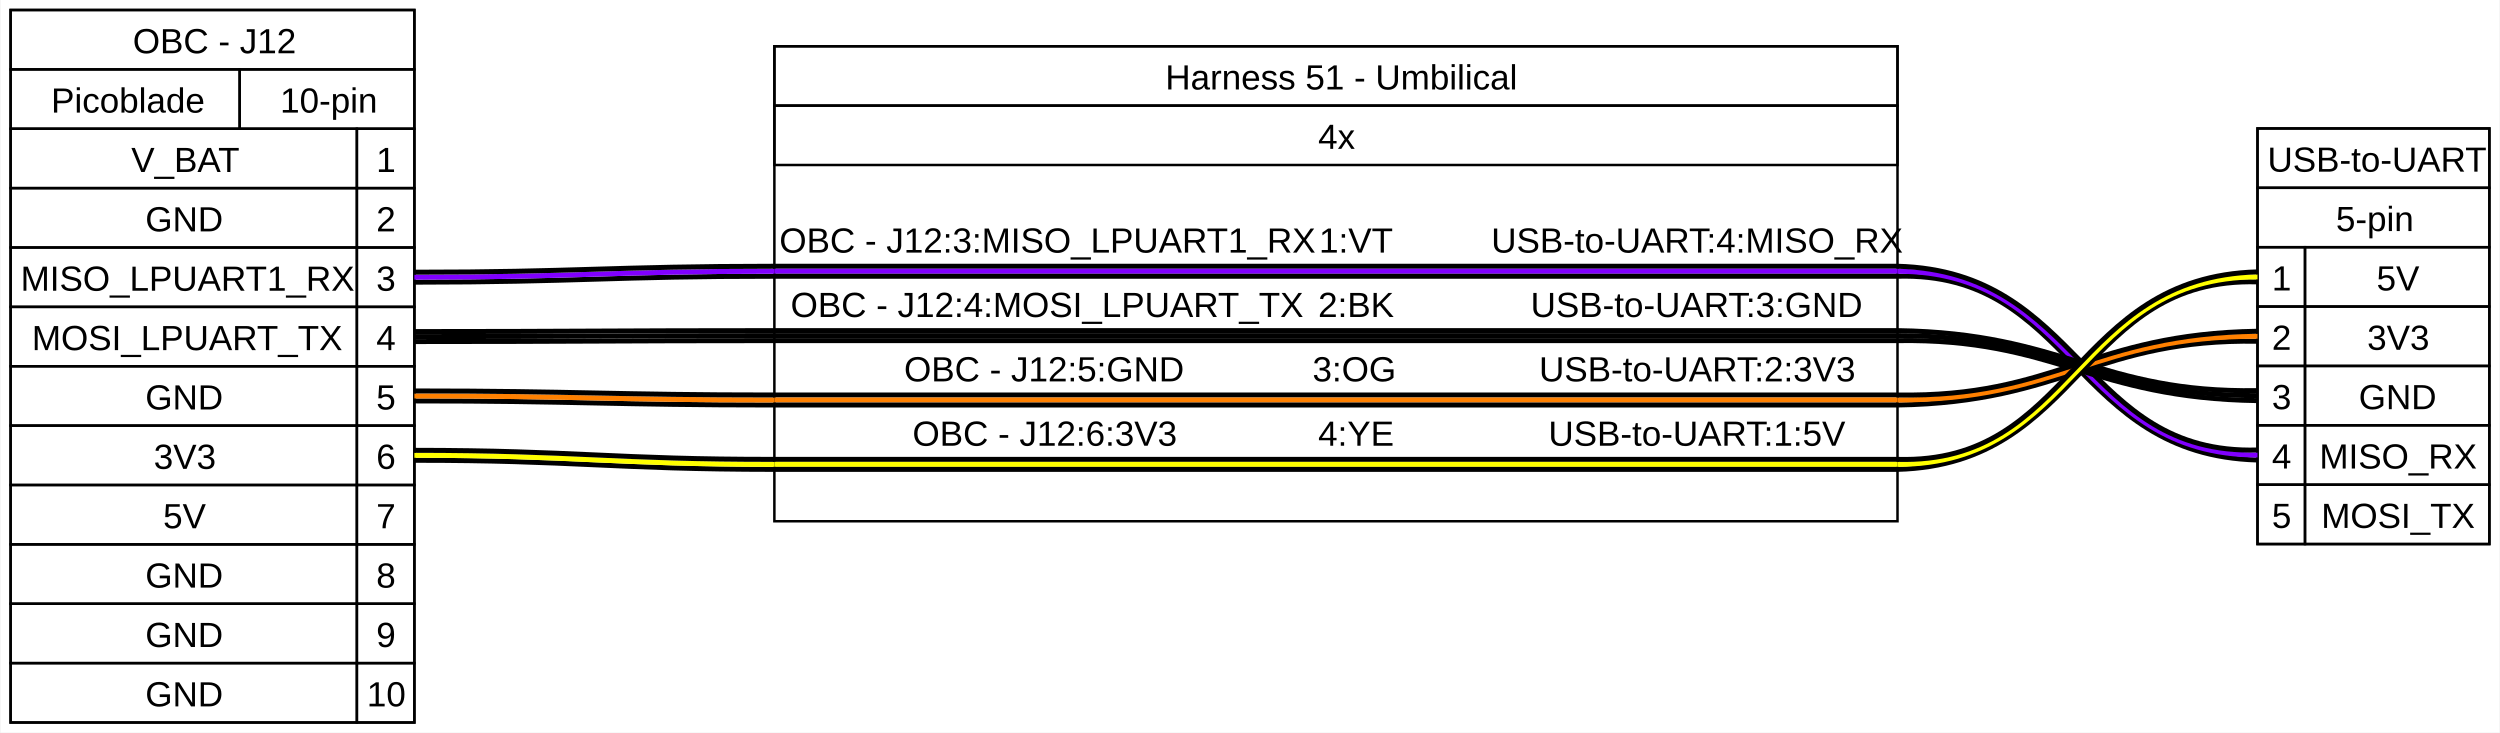
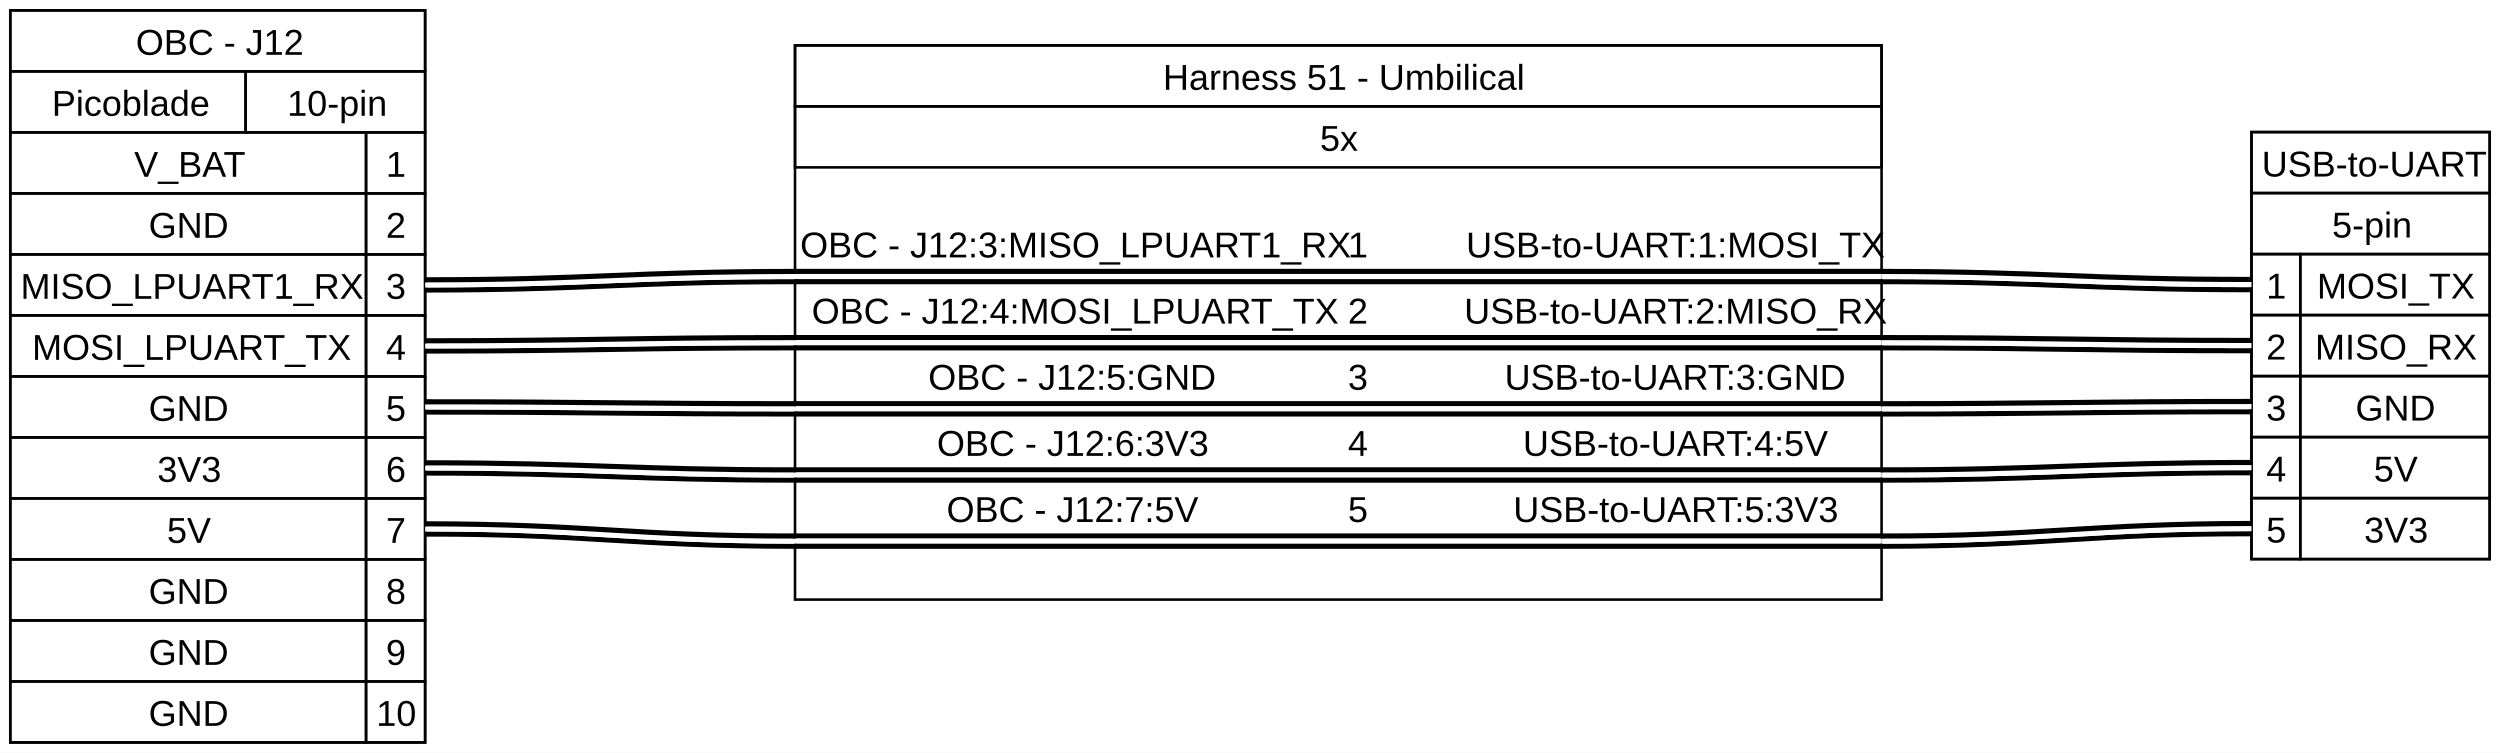
- <svg xmlns="http://www.w3.org/2000/svg" width="1000pt" height="293pt" viewBox="0.00 0.00 999.50 293.00">
+ <svg xmlns="http://www.w3.org/2000/svg" width="973pt" height="293pt" viewBox="0.00 0.00 973.25 293.00">
  <g id="graph0" class="graph" transform="scale(1 1) rotate(0) translate(4 289)">
-     <polygon fill="#ffffff" stroke="none" points="-4,4 -4,-289 995.5,-289 995.5,4 -4,4" />
+     <polygon fill="#ffffff" stroke="none" points="-4,4 -4,-289 969.25,-289 969.25,4 -4,4" />
    <g id="node1" class="node">
      <polygon fill="#ffffff" stroke="black" points="161.5,-285 0,-285 0,0 161.5,0 161.5,-285" />
      <polygon fill="none" stroke="black" points="0,-261.25 0,-285 161.5,-285 161.5,-261.25 0,-261.25" />
      <text text-anchor="start" x="48.88" y="-267.7" font-family="arial" font-size="14.00">OBC - J12</text>
      <polygon fill="none" stroke="black" points="0,-237.5 0,-261.25 91.62,-261.25 91.62,-237.5 0,-237.5" />
      <text text-anchor="start" x="16.19" y="-243.95" font-family="arial" font-size="14.00">Picoblade</text>
      <polygon fill="none" stroke="black" points="91.62,-237.5 91.62,-261.25 161.5,-261.25 161.5,-237.5 91.62,-237.5" />
      <text text-anchor="start" x="107.81" y="-243.95" font-family="arial" font-size="14.00">10-pin</text>
      <polygon fill="none" stroke="black" points="0,-213.75 0,-237.5 138.5,-237.5 138.5,-213.75 0,-213.75" />
      <text text-anchor="start" x="48.25" y="-220.2" font-family="arial" font-size="14.00">V_BAT</text>
      <polygon fill="none" stroke="black" points="138.5,-213.75 138.5,-237.5 161.5,-237.5 161.5,-213.75 138.5,-213.75" />
      <text text-anchor="start" x="146.25" y="-220.2" font-family="arial" font-size="14.00">1</text>
      <polygon fill="none" stroke="black" points="0,-190 0,-213.75 138.5,-213.75 138.5,-190 0,-190" />
      <text text-anchor="start" x="53.88" y="-196.45" font-family="arial" font-size="14.00">GND</text>
      <polygon fill="none" stroke="black" points="138.5,-190 138.5,-213.75 161.5,-213.75 161.5,-190 138.5,-190" />
      <text text-anchor="start" x="146.25" y="-196.45" font-family="arial" font-size="14.00">2</text>
      <polygon fill="none" stroke="black" points="0,-166.25 0,-190 138.5,-190 138.5,-166.25 0,-166.25" />
      <text text-anchor="start" x="4" y="-172.7" font-family="arial" font-size="14.00">MISO_LPUART1_RX</text>
      <polygon fill="none" stroke="black" points="138.5,-166.25 138.5,-190 161.5,-190 161.5,-166.25 138.5,-166.25" />
      <text text-anchor="start" x="146.25" y="-172.7" font-family="arial" font-size="14.00">3</text>
      <polygon fill="none" stroke="black" points="0,-142.5 0,-166.25 138.5,-166.25 138.5,-142.5 0,-142.5" />
      <text text-anchor="start" x="8.5" y="-148.95" font-family="arial" font-size="14.00">MOSI_LPUART_TX</text>
      <polygon fill="none" stroke="black" points="138.5,-142.5 138.5,-166.25 161.5,-166.25 161.5,-142.5 138.5,-142.5" />
      <text text-anchor="start" x="146.25" y="-148.95" font-family="arial" font-size="14.00">4</text>
      <polygon fill="none" stroke="black" points="0,-118.75 0,-142.5 138.5,-142.5 138.5,-118.75 0,-118.75" />
      <text text-anchor="start" x="53.88" y="-125.2" font-family="arial" font-size="14.00">GND</text>
      <polygon fill="none" stroke="black" points="138.5,-118.75 138.5,-142.5 161.5,-142.5 161.5,-118.75 138.5,-118.75" />
      <text text-anchor="start" x="146.25" y="-125.2" font-family="arial" font-size="14.00">5</text>
      <polygon fill="none" stroke="black" points="0,-95 0,-118.75 138.5,-118.75 138.5,-95 0,-95" />
      <text text-anchor="start" x="57.25" y="-101.45" font-family="arial" font-size="14.00">3V3</text>
      <polygon fill="none" stroke="black" points="138.5,-95 138.5,-118.75 161.5,-118.75 161.5,-95 138.5,-95" />
      <text text-anchor="start" x="146.25" y="-101.45" font-family="arial" font-size="14.00">6</text>
      <polygon fill="none" stroke="black" points="0,-71.25 0,-95 138.5,-95 138.5,-71.25 0,-71.25" />
      <text text-anchor="start" x="61" y="-77.7" font-family="arial" font-size="14.00">5V</text>
      <polygon fill="none" stroke="black" points="138.5,-71.25 138.5,-95 161.5,-95 161.5,-71.25 138.5,-71.25" />
      <text text-anchor="start" x="146.25" y="-77.7" font-family="arial" font-size="14.00">7</text>
      <polygon fill="none" stroke="black" points="0,-47.5 0,-71.25 138.5,-71.25 138.5,-47.5 0,-47.5" />
      <text text-anchor="start" x="53.88" y="-53.95" font-family="arial" font-size="14.00">GND</text>
      <polygon fill="none" stroke="black" points="138.5,-47.5 138.5,-71.25 161.5,-71.25 161.5,-47.5 138.5,-47.5" />
      <text text-anchor="start" x="146.25" y="-53.95" font-family="arial" font-size="14.00">8</text>
      <polygon fill="none" stroke="black" points="0,-23.75 0,-47.5 138.5,-47.5 138.5,-23.75 0,-23.75" />
      <text text-anchor="start" x="53.88" y="-30.2" font-family="arial" font-size="14.00">GND</text>
      <polygon fill="none" stroke="black" points="138.5,-23.75 138.5,-47.5 161.5,-47.5 161.5,-23.75 138.5,-23.75" />
      <text text-anchor="start" x="146.25" y="-30.2" font-family="arial" font-size="14.00">9</text>
      <polygon fill="none" stroke="black" points="0,0 0,-23.75 138.5,-23.75 138.5,0 0,0" />
      <text text-anchor="start" x="53.88" y="-6.45" font-family="arial" font-size="14.00">GND</text>
      <polygon fill="none" stroke="black" points="138.5,0 138.5,-23.75 161.5,-23.75 161.5,0 138.5,0" />
      <text text-anchor="start" x="142.5" y="-6.45" font-family="arial" font-size="14.00">10</text>
    </g>
    <g id="node3" class="node">
-       <polygon fill="#ffffff" stroke="black" points="754.75,-270.5 305.5,-270.5 305.5,-80.5 754.75,-80.5 754.75,-270.5" />
-       <polygon fill="none" stroke="black" points="305.5,-246.75 305.5,-270.5 754.75,-270.5 754.75,-246.75 305.5,-246.75" />
-       <text text-anchor="start" x="461.88" y="-253.2" font-family="arial" font-size="14.00">Harness 51 - Umbilical</text>
-       <polygon fill="none" stroke="black" points="305.5,-223 305.5,-246.75 754.75,-246.75 754.75,-223 305.5,-223" />
-       <text text-anchor="start" x="523" y="-229.45" font-family="arial" font-size="14.00">4x</text>
-       <text text-anchor="start" x="410.25" y="-207.7" font-family="arial" font-size="14.00"> </text>
-       <text text-anchor="start" x="307.5" y="-187.95" font-family="arial" font-size="14.00">OBC - J12:3:MISO_LPUART1_RX</text>
-       <text text-anchor="start" x="523.38" y="-187.95" font-family="arial" font-size="14.00">     1:VT    </text>
-       <text text-anchor="start" x="592.25" y="-187.95" font-family="arial" font-size="14.00">USB-to-UART:4:MISO_RX</text>
-       <polygon fill="#000000" stroke="none" points="305.5,-181.5 305.5,-183.5 754.75,-183.5 754.75,-181.5 305.5,-181.5" />
-       <polygon fill="#8000ff" stroke="none" points="305.5,-179.5 305.5,-181.5 754.75,-181.5 754.75,-179.5 305.5,-179.5" />
-       <polygon fill="#000000" stroke="none" points="305.5,-177.5 305.5,-179.5 754.75,-179.5 754.75,-177.5 305.5,-177.5" />
-       <text text-anchor="start" x="312" y="-162.2" font-family="arial" font-size="14.00">OBC - J12:4:MOSI_LPUART_TX</text>
-       <text text-anchor="start" x="523" y="-162.2" font-family="arial" font-size="14.00">     2:BK    </text>
-       <text text-anchor="start" x="608" y="-162.2" font-family="arial" font-size="14.00">USB-to-UART:3:GND</text>
-       <polygon fill="#000000" stroke="none" points="305.5,-155.75 305.5,-157.75 754.75,-157.75 754.75,-155.75 305.5,-155.75" />
-       <polygon fill="#000000" stroke="none" points="305.5,-153.75 305.5,-155.75 754.75,-155.75 754.75,-153.75 305.5,-153.75" />
-       <polygon fill="#000000" stroke="none" points="305.5,-151.75 305.5,-153.75 754.75,-153.75 754.75,-151.75 305.5,-151.75" />
-       <text text-anchor="start" x="357.38" y="-136.45" font-family="arial" font-size="14.00">OBC - J12:5:GND</text>
-       <text text-anchor="start" x="520.75" y="-136.45" font-family="arial" font-size="14.00">     3:OG    </text>
-       <text text-anchor="start" x="611.38" y="-136.45" font-family="arial" font-size="14.00">USB-to-UART:2:3V3</text>
-       <polygon fill="#000000" stroke="none" points="305.5,-130 305.5,-132 754.75,-132 754.75,-130 305.5,-130" />
-       <polygon fill="#ff8000" stroke="none" points="305.5,-128 305.5,-130 754.75,-130 754.75,-128 305.5,-128" />
-       <polygon fill="#000000" stroke="none" points="305.5,-126 305.5,-128 754.75,-128 754.75,-126 305.5,-126" />
-       <text text-anchor="start" x="360.75" y="-110.7" font-family="arial" font-size="14.00">OBC - J12:6:3V3</text>
-       <text text-anchor="start" x="523" y="-110.7" font-family="arial" font-size="14.00">     4:YE    </text>
-       <text text-anchor="start" x="615.12" y="-110.7" font-family="arial" font-size="14.00">USB-to-UART:1:5V</text>
-       <polygon fill="#000000" stroke="none" points="305.5,-104.25 305.5,-106.25 754.75,-106.25 754.75,-104.25 305.5,-104.25" />
-       <polygon fill="#ffff00" stroke="none" points="305.5,-102.25 305.5,-104.25 754.75,-104.25 754.75,-102.25 305.5,-102.25" />
-       <polygon fill="#000000" stroke="none" points="305.5,-100.25 305.5,-102.25 754.75,-102.25 754.75,-100.25 305.5,-100.25" />
-       <text text-anchor="start" x="410.25" y="-84.95" font-family="arial" font-size="14.00"> </text>
+       <polygon fill="#ffffff" stroke="black" points="728.5,-271.38 305.5,-271.38 305.5,-55.62 728.5,-55.62 728.5,-271.38" />
+       <polygon fill="none" stroke="black" points="305.5,-247.62 305.5,-271.38 728.5,-271.38 728.5,-247.62 305.5,-247.62" />
+       <text text-anchor="start" x="448.75" y="-254.07" font-family="arial" font-size="14.00">Harness 51 - Umbilical</text>
+       <polygon fill="none" stroke="black" points="305.5,-223.88 305.5,-247.62 728.5,-247.62 728.5,-223.88 305.5,-223.88" />
+       <text text-anchor="start" x="509.88" y="-230.32" font-family="arial" font-size="14.00">5x</text>
+       <text text-anchor="start" x="410.25" y="-208.57" font-family="arial" font-size="14.00"> </text>
+       <text text-anchor="start" x="307.5" y="-188.82" font-family="arial" font-size="14.00">OBC - J12:3:MISO_LPUART1_RX</text>
+       <text text-anchor="start" x="520.75" y="-188.82" font-family="arial" font-size="14.00">     1    </text>
+       <text text-anchor="start" x="566.75" y="-188.82" font-family="arial" font-size="14.00">USB-to-UART:1:MOSI_TX</text>
+       <polygon fill="#000000" stroke="none" points="305.5,-182.38 305.5,-184.38 728.5,-184.38 728.5,-182.38 305.5,-182.38" />
+       <polygon fill="#ffffff" stroke="none" points="305.5,-180.38 305.5,-182.38 728.5,-182.38 728.5,-180.38 305.5,-180.38" />
+       <polygon fill="#000000" stroke="none" points="305.5,-178.38 305.5,-180.38 728.5,-180.38 728.5,-178.38 305.5,-178.38" />
+       <text text-anchor="start" x="312" y="-163.07" font-family="arial" font-size="14.00">OBC - J12:4:MOSI_LPUART_TX</text>
+       <text text-anchor="start" x="520.75" y="-163.07" font-family="arial" font-size="14.00">     2    </text>
+       <text text-anchor="start" x="566" y="-163.07" font-family="arial" font-size="14.00">USB-to-UART:2:MISO_RX</text>
+       <polygon fill="#000000" stroke="none" points="305.5,-156.62 305.5,-158.62 728.5,-158.62 728.5,-156.62 305.5,-156.62" />
+       <polygon fill="#ffffff" stroke="none" points="305.5,-154.62 305.5,-156.62 728.5,-156.62 728.5,-154.62 305.5,-154.62" />
+       <polygon fill="#000000" stroke="none" points="305.5,-152.62 305.5,-154.62 728.5,-154.62 728.5,-152.62 305.5,-152.62" />
+       <text text-anchor="start" x="357.38" y="-137.32" font-family="arial" font-size="14.00">OBC - J12:5:GND</text>
+       <text text-anchor="start" x="520.75" y="-137.32" font-family="arial" font-size="14.00">     3    </text>
+       <text text-anchor="start" x="581.75" y="-137.32" font-family="arial" font-size="14.00">USB-to-UART:3:GND</text>
+       <polygon fill="#000000" stroke="none" points="305.5,-130.88 305.5,-132.88 728.5,-132.88 728.5,-130.88 305.5,-130.88" />
+       <polygon fill="#ffffff" stroke="none" points="305.5,-128.88 305.5,-130.88 728.5,-130.88 728.5,-128.88 305.5,-128.88" />
+       <polygon fill="#000000" stroke="none" points="305.5,-126.88 305.5,-128.88 728.5,-128.88 728.5,-126.88 305.5,-126.88" />
+       <text text-anchor="start" x="360.75" y="-111.58" font-family="arial" font-size="14.00">OBC - J12:6:3V3</text>
+       <text text-anchor="start" x="520.75" y="-111.58" font-family="arial" font-size="14.00">     4    </text>
+       <text text-anchor="start" x="588.88" y="-111.58" font-family="arial" font-size="14.00">USB-to-UART:4:5V</text>
+       <polygon fill="#000000" stroke="none" points="305.5,-105.12 305.5,-107.12 728.5,-107.12 728.5,-105.12 305.5,-105.12" />
+       <polygon fill="#ffffff" stroke="none" points="305.5,-103.12 305.5,-105.12 728.5,-105.12 728.5,-103.12 305.5,-103.12" />
+       <polygon fill="#000000" stroke="none" points="305.5,-101.12 305.5,-103.12 728.5,-103.12 728.5,-101.12 305.5,-101.12" />
+       <text text-anchor="start" x="364.5" y="-85.83" font-family="arial" font-size="14.00">OBC - J12:7:5V</text>
+       <text text-anchor="start" x="520.75" y="-85.83" font-family="arial" font-size="14.00">     5    </text>
+       <text text-anchor="start" x="585.12" y="-85.83" font-family="arial" font-size="14.00">USB-to-UART:5:3V3</text>
+       <polygon fill="#000000" stroke="none" points="305.5,-79.38 305.5,-81.38 728.5,-81.38 728.5,-79.38 305.5,-79.38" />
+       <polygon fill="#ffffff" stroke="none" points="305.5,-77.38 305.5,-79.38 728.5,-79.38 728.5,-77.38 305.5,-77.38" />
+       <polygon fill="#000000" stroke="none" points="305.5,-75.38 305.5,-77.38 728.5,-77.38 728.5,-75.38 305.5,-75.38" />
+       <text text-anchor="start" x="410.25" y="-60.08" font-family="arial" font-size="14.00"> </text>
    </g>
    <g id="edge1" class="edge">
-       <path fill="none" stroke="#000000" stroke-width="2" d="M161.5,-176.13C225.8,-176.15 241.79,-178.52 305.5,-178.5" />
-       <path fill="none" stroke="#8000ff" stroke-width="2" d="M161.5,-178.12C225.51,-178.12 241.49,-180.5 305.5,-180.5" />
-       <path fill="none" stroke="#000000" stroke-width="2" d="M161.5,-180.12C225.21,-180.1 241.2,-182.48 305.5,-182.5" />
+       <path fill="none" stroke="#000000" stroke-width="2" d="M161.5,-176.13C225.92,-176.17 241.88,-179.42 305.5,-179.38" />
+       <path fill="none" stroke="#ffffff" stroke-width="2" d="M161.5,-178.12C225.52,-178.13 241.48,-181.38 305.5,-181.38" />
+       <path fill="none" stroke="#000000" stroke-width="2" d="M161.5,-180.12C225.12,-180.08 241.08,-183.33 305.5,-183.37" />
    </g>
    <g id="edge3" class="edge">
-       <path fill="none" stroke="#000000" stroke-width="2" d="M161.5,-152.38C225.55,-152.38 241.55,-152.75 305.5,-152.75" />
-       <path fill="none" stroke="#000000" stroke-width="2" d="M161.5,-154.37C225.5,-154.37 241.5,-154.75 305.5,-154.75" />
-       <path fill="none" stroke="#000000" stroke-width="2" d="M161.5,-156.37C225.45,-156.37 241.45,-156.75 305.5,-156.75" />
+       <path fill="none" stroke="#000000" stroke-width="2" d="M161.5,-152.38C225.66,-152.38 241.65,-153.63 305.5,-153.63" />
+       <path fill="none" stroke="#ffffff" stroke-width="2" d="M161.5,-154.37C225.5,-154.37 241.5,-155.62 305.5,-155.62" />
+       <path fill="none" stroke="#000000" stroke-width="2" d="M161.5,-156.37C225.35,-156.37 241.34,-157.62 305.5,-157.62" />
    </g>
    <g id="edge5" class="edge">
-       <path fill="none" stroke="#000000" stroke-width="2" d="M161.5,-128.63C225.3,-128.64 241.29,-127.01 305.5,-127" />
-       <path fill="none" stroke="#ff8000" stroke-width="2" d="M161.5,-130.62C225.5,-130.62 241.5,-129 305.5,-129" />
-       <path fill="none" stroke="#000000" stroke-width="2" d="M161.5,-132.62C225.71,-132.61 241.7,-130.99 305.5,-131" />
+       <path fill="none" stroke="#000000" stroke-width="2" d="M161.5,-128.63C225.41,-128.63 241.41,-127.88 305.5,-127.88" />
+       <path fill="none" stroke="#ffffff" stroke-width="2" d="M161.5,-130.62C225.5,-130.62 241.5,-129.88 305.5,-129.88" />
+       <path fill="none" stroke="#000000" stroke-width="2" d="M161.5,-132.62C225.59,-132.62 241.59,-131.87 305.5,-131.87" />
    </g>
    <g id="edge7" class="edge">
-       <path fill="none" stroke="#000000" stroke-width="2" d="M161.5,-104.88C225.08,-104.92 241.04,-101.3 305.5,-101.25" />
-       <path fill="none" stroke="#ffff00" stroke-width="2" d="M161.5,-106.88C225.52,-106.88 241.48,-103.25 305.5,-103.25" />
-       <path fill="none" stroke="#000000" stroke-width="2" d="M161.5,-108.87C225.96,-108.83 241.92,-105.2 305.5,-105.25" />
+       <path fill="none" stroke="#000000" stroke-width="2" d="M161.5,-104.88C225.17,-104.9 241.15,-102.15 305.5,-102.13" />
+       <path fill="none" stroke="#ffffff" stroke-width="2" d="M161.5,-106.87C225.51,-106.88 241.49,-104.12 305.5,-104.12" />
+       <path fill="none" stroke="#000000" stroke-width="2" d="M161.5,-108.87C225.85,-108.85 241.83,-106.1 305.5,-106.12" />
+     </g>
+     <g id="edge9" class="edge">
+       <path fill="none" stroke="#000000" stroke-width="2" d="M161.5,-81.13C224.96,-81.21 240.89,-76.46 305.5,-76.38" />
+       <path fill="none" stroke="#ffffff" stroke-width="2" d="M161.5,-83.12C225.53,-83.12 241.47,-78.37 305.5,-78.37" />
+       <path fill="none" stroke="#000000" stroke-width="2" d="M161.5,-85.12C226.11,-85.04 242.04,-80.29 305.5,-80.37" />
    </g>
    <g id="node2" class="node">
-       <polygon fill="#ffffff" stroke="black" points="991.5,-237.62 898.75,-237.62 898.75,-71.38 991.5,-71.38 991.5,-237.62" />
-       <polygon fill="none" stroke="black" points="898.75,-213.88 898.75,-237.62 991.5,-237.62 991.5,-213.88 898.75,-213.88" />
-       <text text-anchor="start" x="902.75" y="-220.32" font-family="arial" font-size="14.00">USB-to-UART</text>
-       <polygon fill="none" stroke="black" points="898.75,-190.12 898.75,-213.88 991.5,-213.88 991.5,-190.12 898.75,-190.12" />
-       <text text-anchor="start" x="930.12" y="-196.57" font-family="arial" font-size="14.00">5-pin</text>
-       <polygon fill="none" stroke="black" points="898.75,-166.38 898.75,-190.12 917.75,-190.12 917.75,-166.38 898.75,-166.38" />
-       <text text-anchor="start" x="904.5" y="-172.82" font-family="arial" font-size="14.00">1</text>
-       <polygon fill="none" stroke="black" points="917.75,-166.38 917.75,-190.12 991.5,-190.12 991.5,-166.38 917.75,-166.38" />
-       <text text-anchor="start" x="946.38" y="-172.82" font-family="arial" font-size="14.00">5V</text>
-       <polygon fill="none" stroke="black" points="898.75,-142.62 898.75,-166.38 917.75,-166.38 917.75,-142.62 898.75,-142.62" />
-       <text text-anchor="start" x="904.5" y="-149.07" font-family="arial" font-size="14.00">2</text>
-       <polygon fill="none" stroke="black" points="917.75,-142.62 917.75,-166.38 991.5,-166.38 991.5,-142.62 917.75,-142.62" />
-       <text text-anchor="start" x="942.62" y="-149.07" font-family="arial" font-size="14.00">3V3</text>
-       <polygon fill="none" stroke="black" points="898.75,-118.88 898.75,-142.62 917.75,-142.62 917.75,-118.88 898.75,-118.88" />
-       <text text-anchor="start" x="904.5" y="-125.33" font-family="arial" font-size="14.00">3</text>
-       <polygon fill="none" stroke="black" points="917.75,-118.88 917.75,-142.62 991.5,-142.62 991.5,-118.88 917.75,-118.88" />
-       <text text-anchor="start" x="939.25" y="-125.33" font-family="arial" font-size="14.00">GND</text>
-       <polygon fill="none" stroke="black" points="898.75,-95.12 898.75,-118.88 917.75,-118.88 917.75,-95.12 898.75,-95.12" />
-       <text text-anchor="start" x="904.5" y="-101.58" font-family="arial" font-size="14.00">4</text>
-       <polygon fill="none" stroke="black" points="917.75,-95.12 917.75,-118.88 991.5,-118.88 991.5,-95.12 917.75,-95.12" />
-       <text text-anchor="start" x="923.5" y="-101.58" font-family="arial" font-size="14.00">MISO_RX</text>
-       <polygon fill="none" stroke="black" points="898.75,-71.38 898.75,-95.12 917.75,-95.12 917.75,-71.38 898.75,-71.38" />
-       <text text-anchor="start" x="904.5" y="-77.83" font-family="arial" font-size="14.00">5</text>
-       <polygon fill="none" stroke="black" points="917.75,-71.38 917.75,-95.12 991.5,-95.12 991.5,-71.38 917.75,-71.38" />
-       <text text-anchor="start" x="924.25" y="-77.83" font-family="arial" font-size="14.00">MOSI_TX</text>
+       <polygon fill="#ffffff" stroke="black" points="965.25,-237.62 872.5,-237.62 872.5,-71.38 965.25,-71.38 965.25,-237.62" />
+       <polygon fill="none" stroke="black" points="872.5,-213.88 872.5,-237.62 965.25,-237.62 965.25,-213.88 872.5,-213.88" />
+       <text text-anchor="start" x="876.5" y="-220.32" font-family="arial" font-size="14.00">USB-to-UART</text>
+       <polygon fill="none" stroke="black" points="872.5,-190.12 872.5,-213.88 965.25,-213.88 965.25,-190.12 872.5,-190.12" />
+       <text text-anchor="start" x="903.88" y="-196.57" font-family="arial" font-size="14.00">5-pin</text>
+       <polygon fill="none" stroke="black" points="872.5,-166.38 872.5,-190.12 891.5,-190.12 891.5,-166.38 872.5,-166.38" />
+       <text text-anchor="start" x="878.25" y="-172.82" font-family="arial" font-size="14.00">1</text>
+       <polygon fill="none" stroke="black" points="891.5,-166.38 891.5,-190.12 965.25,-190.12 965.25,-166.38 891.5,-166.38" />
+       <text text-anchor="start" x="898" y="-172.82" font-family="arial" font-size="14.00">MOSI_TX</text>
+       <polygon fill="none" stroke="black" points="872.5,-142.62 872.5,-166.38 891.5,-166.38 891.5,-142.62 872.5,-142.62" />
+       <text text-anchor="start" x="878.25" y="-149.07" font-family="arial" font-size="14.00">2</text>
+       <polygon fill="none" stroke="black" points="891.5,-142.62 891.5,-166.38 965.25,-166.38 965.25,-142.62 891.5,-142.62" />
+       <text text-anchor="start" x="897.25" y="-149.07" font-family="arial" font-size="14.00">MISO_RX</text>
+       <polygon fill="none" stroke="black" points="872.5,-118.88 872.5,-142.62 891.5,-142.62 891.5,-118.88 872.5,-118.88" />
+       <text text-anchor="start" x="878.25" y="-125.33" font-family="arial" font-size="14.00">3</text>
+       <polygon fill="none" stroke="black" points="891.5,-118.88 891.5,-142.62 965.25,-142.62 965.25,-118.88 891.5,-118.88" />
+       <text text-anchor="start" x="913" y="-125.33" font-family="arial" font-size="14.00">GND</text>
+       <polygon fill="none" stroke="black" points="872.5,-95.12 872.5,-118.88 891.5,-118.88 891.5,-95.12 872.5,-95.12" />
+       <text text-anchor="start" x="878.25" y="-101.58" font-family="arial" font-size="14.00">4</text>
+       <polygon fill="none" stroke="black" points="891.5,-95.12 891.5,-118.88 965.25,-118.88 965.25,-95.12 891.5,-95.12" />
+       <text text-anchor="start" x="920.12" y="-101.58" font-family="arial" font-size="14.00">5V</text>
+       <polygon fill="none" stroke="black" points="872.5,-71.38 872.5,-95.12 891.5,-95.12 891.5,-71.38 872.5,-71.38" />
+       <text text-anchor="start" x="878.25" y="-77.83" font-family="arial" font-size="14.00">5</text>
+       <polygon fill="none" stroke="black" points="891.5,-71.38 891.5,-95.12 965.25,-95.12 965.25,-71.38 891.5,-71.38" />
+       <text text-anchor="start" x="916.38" y="-77.83" font-family="arial" font-size="14.00">3V3</text>
    </g>
    <g id="edge2" class="edge">
-       <path fill="none" stroke="#000000" stroke-width="2" d="M754.75,-178.5C824.6,-180.49 824.9,-106.99 898.75,-105" />
-       <path fill="none" stroke="#8000ff" stroke-width="2" d="M754.75,-180.5C826.6,-180.5 826.9,-107 898.75,-107" />
-       <path fill="none" stroke="#000000" stroke-width="2" d="M754.75,-182.5C828.6,-180.51 828.9,-107.01 898.75,-109" />
+       <path fill="none" stroke="#000000" stroke-width="2" d="M728.5,-179.38C792.13,-179.41 808.1,-176.29 872.5,-176.25" />
+       <path fill="none" stroke="#ffffff" stroke-width="2" d="M728.5,-181.38C792.52,-181.38 808.48,-178.25 872.5,-178.25" />
+       <path fill="none" stroke="#000000" stroke-width="2" d="M728.5,-183.37C792.9,-183.34 808.87,-180.21 872.5,-180.25" />
    </g>
    <g id="edge4" class="edge">
-       <path fill="none" stroke="#000000" stroke-width="2" d="M754.75,-152.75C817.91,-153.73 832.15,-129.73 898.75,-128.75" />
-       <path fill="none" stroke="#000000" stroke-width="2" d="M754.75,-154.75C819.63,-154.75 833.87,-130.75 898.75,-130.75" />
-       <path fill="none" stroke="#000000" stroke-width="2" d="M754.75,-156.75C821.35,-155.77 835.59,-131.77 898.75,-132.75" />
+       <path fill="none" stroke="#000000" stroke-width="2" d="M728.5,-153.63C792.36,-153.63 808.36,-152.5 872.5,-152.5" />
+       <path fill="none" stroke="#ffffff" stroke-width="2" d="M728.5,-155.62C792.5,-155.62 808.5,-154.5 872.5,-154.5" />
+       <path fill="none" stroke="#000000" stroke-width="2" d="M728.5,-157.62C792.64,-157.62 808.64,-156.5 872.5,-156.5" />
    </g>
    <g id="edge6" class="edge">
-       <path fill="none" stroke="#000000" stroke-width="2" d="M754.75,-127C821.5,-128.04 835.51,-153.54 898.75,-152.5" />
-       <path fill="none" stroke="#ff8000" stroke-width="2" d="M754.75,-129C819.75,-129 833.75,-154.5 898.75,-154.5" />
-       <path fill="none" stroke="#000000" stroke-width="2" d="M754.75,-131C817.99,-129.96 832,-155.46 898.75,-156.5" />
+       <path fill="none" stroke="#000000" stroke-width="2" d="M728.5,-127.88C792.61,-127.88 808.61,-128.75 872.5,-128.75" />
+       <path fill="none" stroke="#ffffff" stroke-width="2" d="M728.5,-129.88C792.5,-129.88 808.5,-130.75 872.5,-130.75" />
+       <path fill="none" stroke="#000000" stroke-width="2" d="M728.5,-131.87C792.39,-131.87 808.39,-132.75 872.5,-132.75" />
    </g>
    <g id="edge8" class="edge">
-       <path fill="none" stroke="#000000" stroke-width="2" d="M754.75,-101.25C828.91,-103.26 828.59,-178.26 898.75,-176.25" />
-       <path fill="none" stroke="#ffff00" stroke-width="2" d="M754.75,-103.25C826.91,-103.25 826.59,-178.25 898.75,-178.25" />
-       <path fill="none" stroke="#000000" stroke-width="2" d="M754.75,-105.25C824.91,-103.24 824.59,-178.24 898.75,-180.25" />
+       <path fill="none" stroke="#000000" stroke-width="2" d="M728.5,-102.13C792.87,-102.16 808.84,-105.03 872.5,-105" />
+       <path fill="none" stroke="#ffffff" stroke-width="2" d="M728.5,-104.13C792.51,-104.12 808.49,-107 872.5,-107" />
+       <path fill="none" stroke="#000000" stroke-width="2" d="M728.5,-106.12C792.16,-106.09 808.13,-108.97 872.5,-109" />
+     </g>
+     <g id="edge10" class="edge">
+       <path fill="none" stroke="#000000" stroke-width="2" d="M728.5,-76.38C793.12,-76.46 809.05,-81.34 872.5,-81.25" />
+       <path fill="none" stroke="#ffffff" stroke-width="2" d="M728.5,-78.38C792.54,-78.38 808.46,-83.25 872.5,-83.25" />
+       <path fill="none" stroke="#000000" stroke-width="2" d="M728.5,-80.37C791.95,-80.29 807.88,-85.16 872.5,-85.25" />
    </g>
  </g>
</svg>
